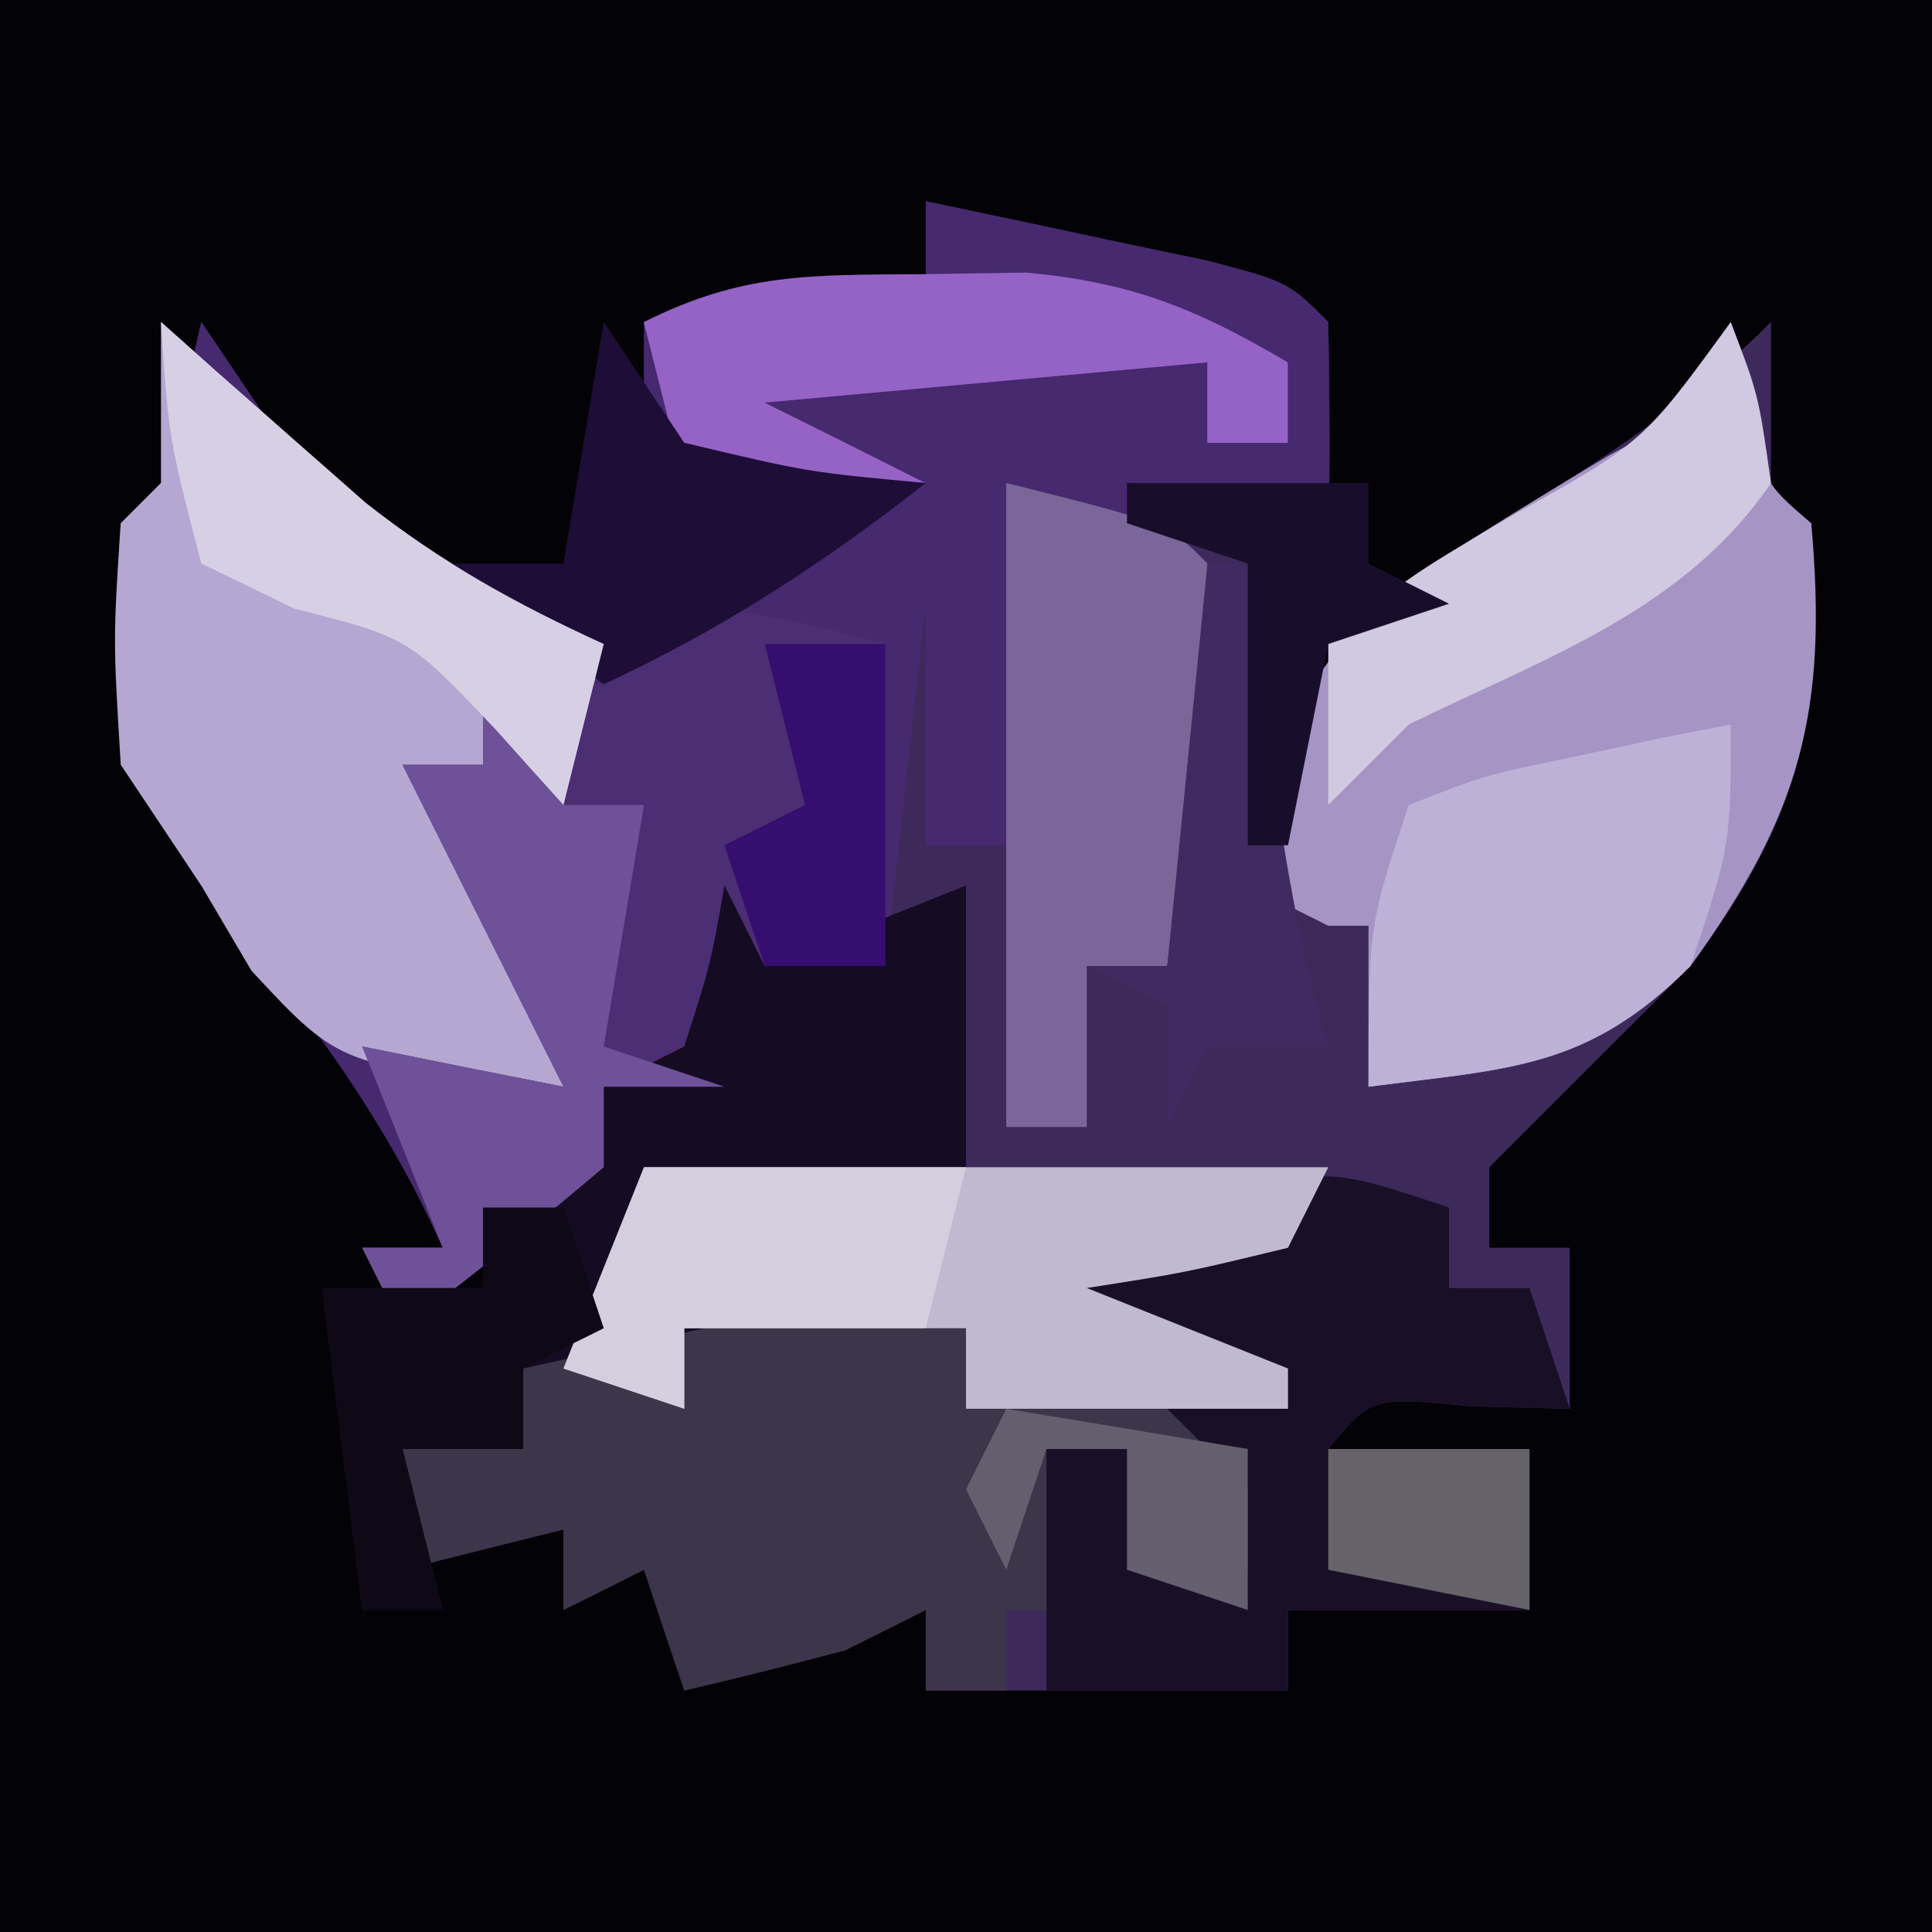
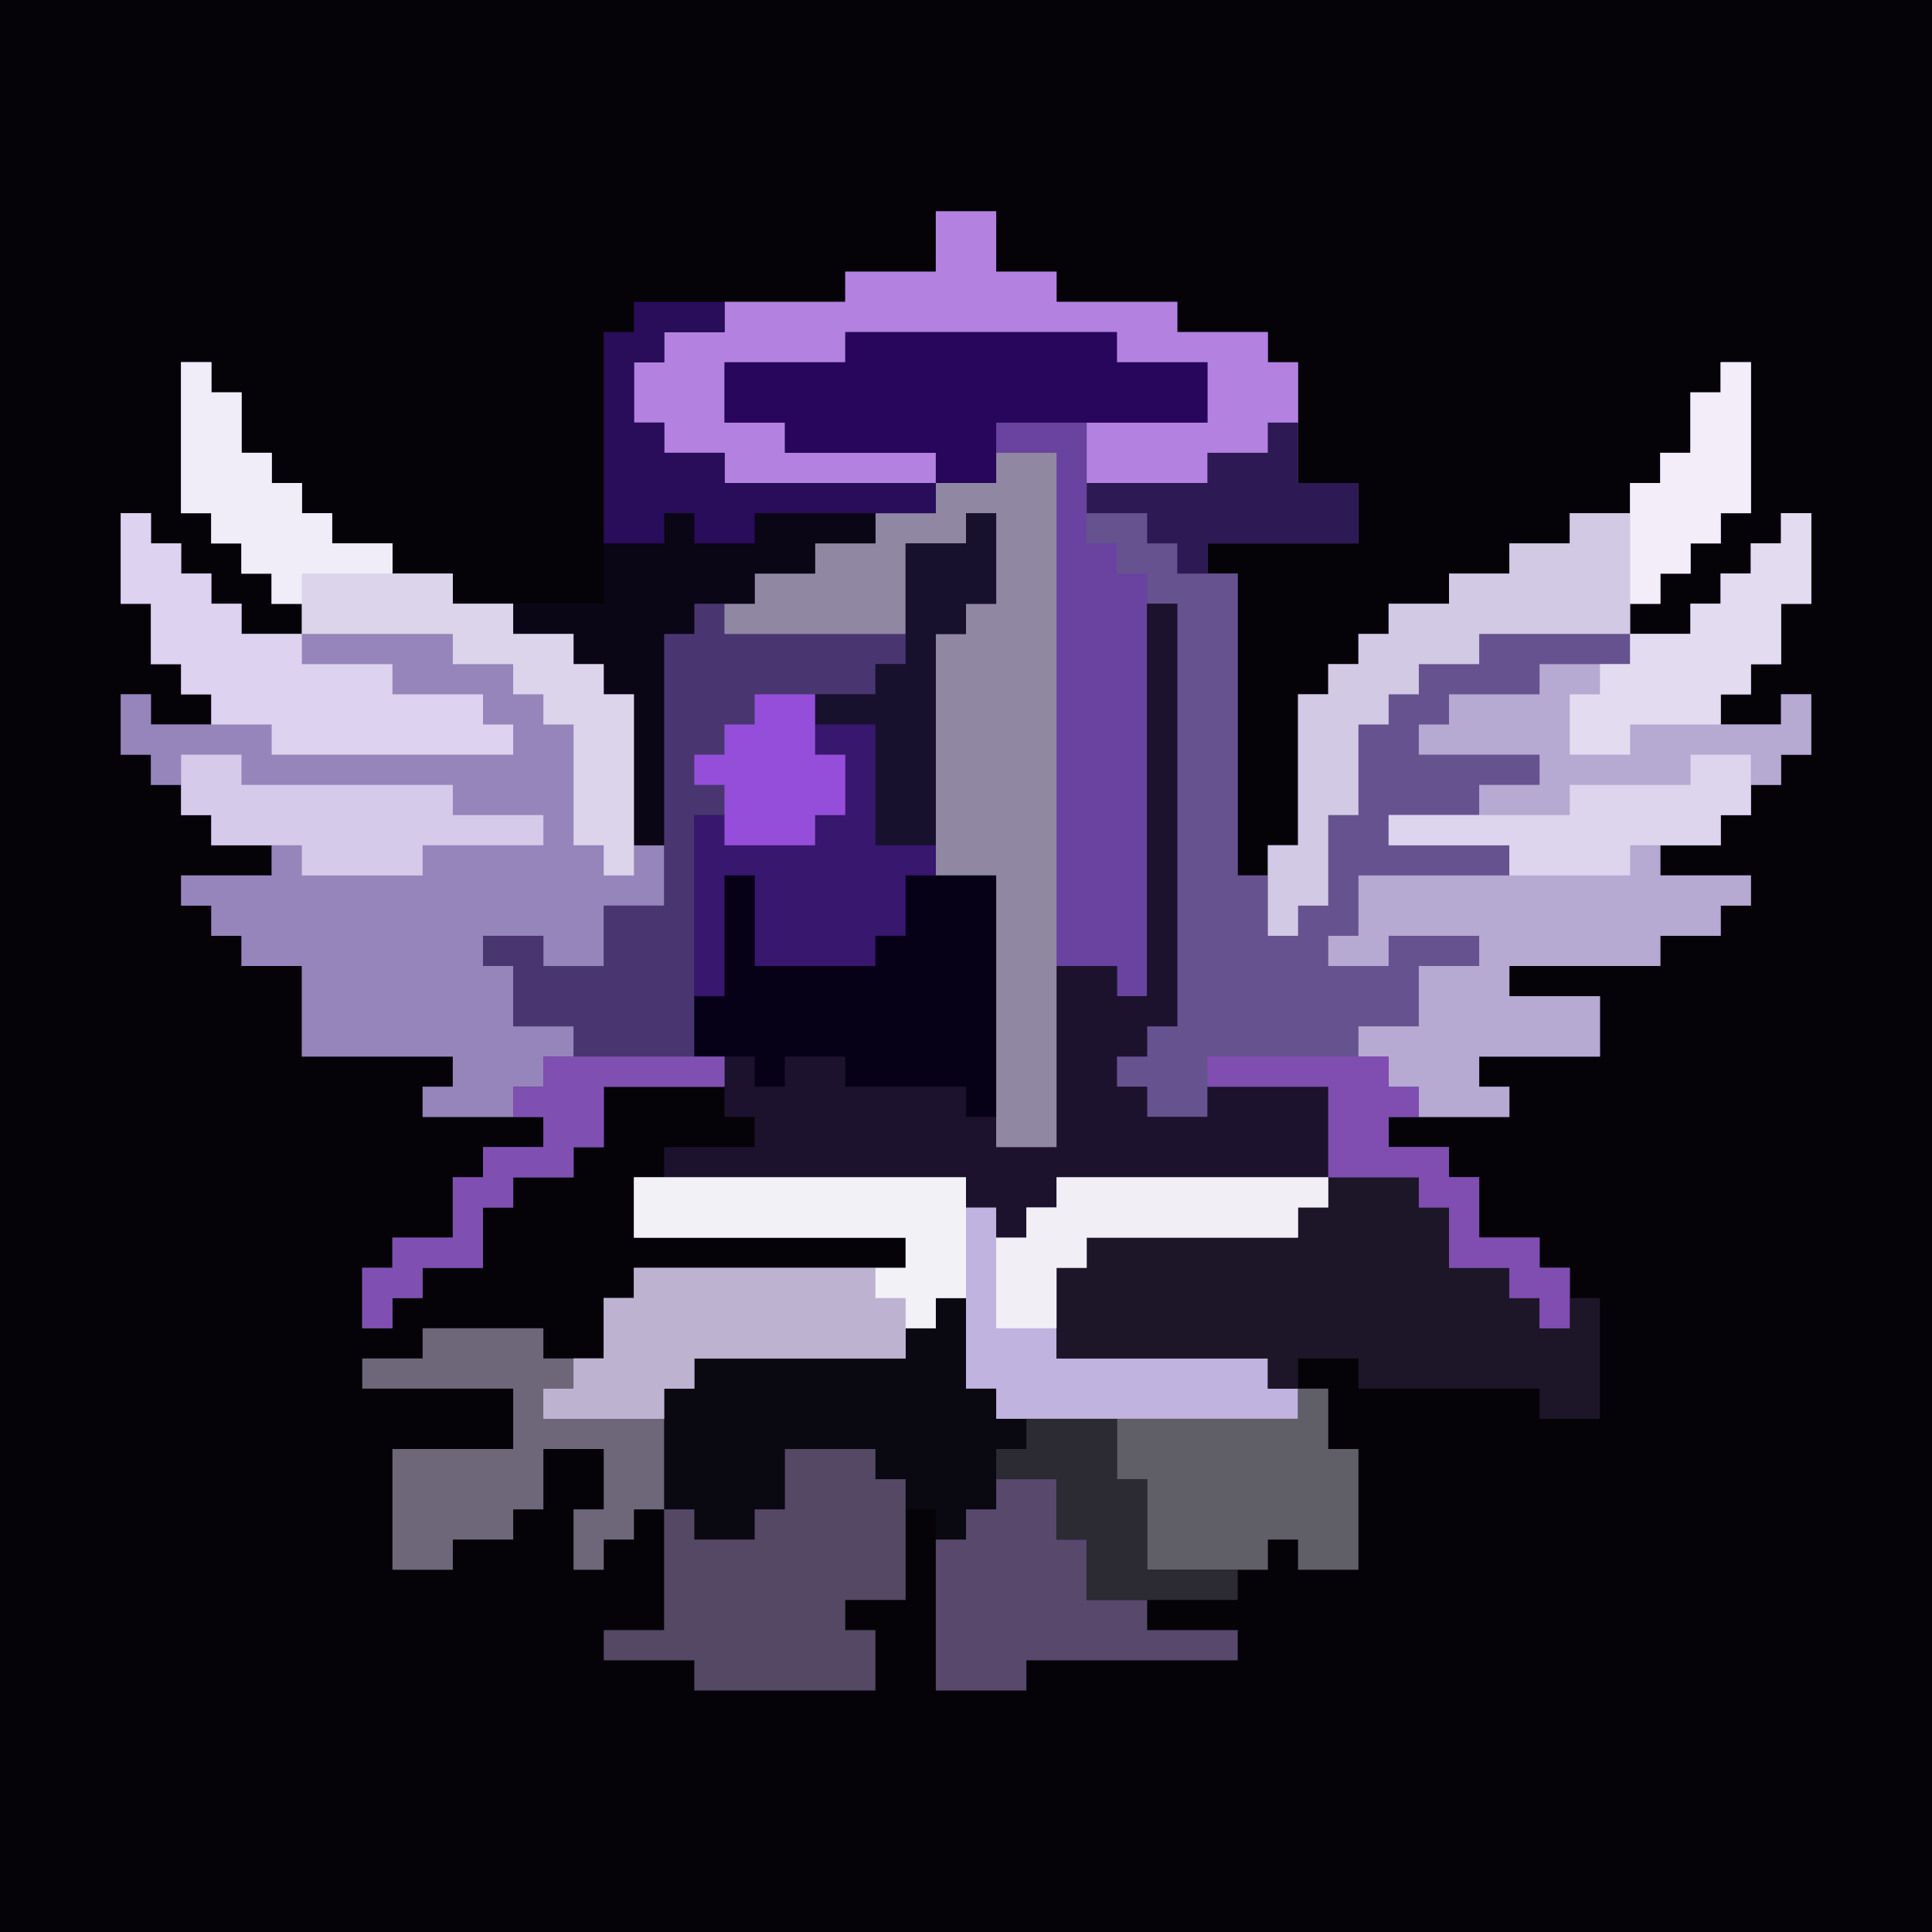
- <svg xmlns="http://www.w3.org/2000/svg" version="1.1" width="48" height="48">
-   <path d="M0 0 C15.84 0 31.68 0 48 0 C48 15.84 48 31.68 48 48 C32.16 48 16.32 48 0 48 C0 32.16 0 16.32 0 0 Z " fill="#030206" transform="translate(0,0)" />
-   <path d="M0 0 C1.48 0.31 2.96 0.62 4.44 0.94 C5.26 1.11 6.08 1.29 6.93 1.46 C9 2 9 2 10 3 C10.04 5 10.04 7 10 9 C9.67 8.34 9.34 7.68 9 7 C8.01 7.33 7.02 7.66 6 8 C6.66 8.33 7.32 8.66 8 9 C8.62 12.06 8.62 12.06 9 15 C9.07 14.4 9.15 13.81 9.22 13.2 C10.28 10.22 11.77 9.5 14.44 7.88 C16.91 6.34 18.94 5.06 21 3 C21 4.65 21 6.3 21 8 C21.33 8 21.66 8 22 8 C22.33 12.71 21.82 15.2 19 19 C17.33 20.67 15.67 22.33 14 24 C14 24.66 14 25.32 14 26 C14.66 26 15.32 26 16 26 C16 27.32 16 28.64 16 30 C15.2 29.98 14.39 29.96 13.56 29.94 C11.07 29.7 11.07 29.7 10 31 C11.65 31 13.3 31 15 31 C15 32.32 15 33.64 15 35 C13.02 35 11.04 35 9 35 C9 35.66 9 36.32 9 37 C6.03 37 3.06 37 0 37 C0 36.34 0 35.68 0 35 C-0.99 35.49 -0.99 35.49 -2 36 C-3.33 36.35 -4.66 36.69 -6 37 C-6.5 35.52 -6.5 35.52 -7 34 C-7.99 34.49 -7.99 34.49 -9 35 C-9 34.34 -9 33.68 -9 33 C-10.98 33.49 -10.98 33.49 -13 34 C-13 33.01 -13 32.02 -13 31 C-12.01 31 -11.02 31 -10 31 C-10 30.34 -10 29.68 -10 29 C-10.66 28.67 -11.32 28.34 -12 28 C-11.36 27.71 -10.72 27.42 -10.06 27.12 C-7.85 26.17 -7.85 26.17 -7 24 C-5.35 23.61 -3.68 23.28 -2 23 C-1.01 22.67 -0.02 22.34 1 22 C0.67 20.68 0.34 19.36 0 18 C-1.65 18.33 -3.3 18.66 -5 19 C-5 19.99 -5 20.98 -5 22 C-5.99 22 -6.98 22 -8 22 C-8 22.66 -8 23.32 -8 24 C-9.63 25.38 -11.29 26.72 -13 28 C-13.33 27.34 -13.66 26.68 -14 26 C-13.34 26 -12.68 26 -12 26 C-13.53 22.56 -15.62 19.9 -18 17 C-20.29 13.56 -20.26 12.03 -20 8 C-19.67 7.67 -19.34 7.34 -19 7 C-18.64 5.67 -18.3 4.34 -18 3 C-17.48 3.76 -16.97 4.53 -16.44 5.31 C-13.49 8.57 -11.22 9.81 -7 11 C-4.07 9.85 -4.07 9.85 -2 8 C-3.65 7.34 -5.3 6.68 -7 6 C-7 5.01 -7 4.02 -7 3 C-3.54 2.5 -3.54 2.5 0 2 C0 1.34 0 0.68 0 0 Z " fill="#3D2A5B" transform="translate(23,5)" />
-   <path d="M0 0 C1.48 0.31 2.96 0.62 4.44 0.94 C5.26 1.11 6.08 1.29 6.93 1.46 C9 2 9 2 10 3 C10.04 5 10.04 7 10 9 C9.67 8.34 9.34 7.68 9 7 C8.01 7.33 7.02 7.66 6 8 C6.33 8.33 6.66 8.66 7 9 C6.91 10.69 6.75 12.38 6.56 14.06 C6.46 14.98 6.36 15.9 6.25 16.85 C6.17 17.56 6.09 18.27 6 19 C5.34 19 4.68 19 4 19 C4 20.32 4 21.64 4 23 C3.34 23 2.68 23 2 23 C2 20.69 2 18.38 2 16 C1.34 16 0.68 16 0 16 C0 14.02 0 12.04 0 10 C-0.33 12.97 -0.66 15.94 -1 19 C-2.32 19 -3.64 19 -5 19 C-5 19.99 -5 20.98 -5 22 C-5.99 22 -6.98 22 -8 22 C-8 22.66 -8 23.32 -8 24 C-9.63 25.38 -11.29 26.72 -13 28 C-13.33 27.34 -13.66 26.68 -14 26 C-13.34 26 -12.68 26 -12 26 C-13.53 22.56 -15.62 19.9 -18 17 C-20.29 13.56 -20.26 12.03 -20 8 C-19.67 7.67 -19.34 7.34 -19 7 C-18.64 5.67 -18.3 4.34 -18 3 C-17.48 3.76 -16.97 4.53 -16.44 5.31 C-13.49 8.57 -11.22 9.81 -7 11 C-4.07 9.85 -4.07 9.85 -2 8 C-3.65 7.34 -5.3 6.68 -7 6 C-7 5.01 -7 4.02 -7 3 C-3.54 2.5 -3.54 2.5 0 2 C0 1.34 0 0.68 0 0 Z " fill="#46296F" transform="translate(23,5)" />
-   <path d="M0 0 C5.67 0 11.33 0 17 0 C16.67 0.66 16.34 1.32 16 2 C13.44 2.62 13.44 2.62 11 3 C12.65 3.66 14.3 4.32 16 5 C16 8 16 8 15 11 C14.01 10.67 13.02 10.34 12 10 C12 9.01 12 8.02 12 7 C11.34 7 10.68 7 10 7 C10.33 8.32 10.66 9.64 11 11 C10.34 11 9.68 11 9 11 C9 11.66 9 12.32 9 13 C8.34 13 7.68 13 7 13 C7 12.34 7 11.68 7 11 C6.01 11.5 6.01 11.5 5 12 C3.67 12.35 2.34 12.69 1 13 C0.67 12.01 0.34 11.02 0 10 C-0.99 10.5 -0.99 10.5 -2 11 C-2 10.34 -2 9.68 -2 9 C-3.32 9.33 -4.64 9.66 -6 10 C-6 9.01 -6 8.02 -6 7 C-5.01 7 -4.02 7 -3 7 C-3 6.34 -3 5.68 -3 5 C-3.66 4.67 -4.32 4.34 -5 4 C-4.36 3.71 -3.72 3.42 -3.06 3.12 C-0.85 2.17 -0.85 2.17 0 0 Z " fill="#3D3549" transform="translate(16,29)" />
-   <path d="M0 0 C0.14 0.64 0.29 1.28 0.44 1.94 C0.81 3.98 0.81 3.98 2 5 C2.42 9.67 1.74 12.21 -1 16 C-3.57 18.57 -5.48 18.54 -9 19 C-9 17.68 -9 16.36 -9 15 C-9.33 15 -9.66 15 -10 15 C-10.66 14.67 -11.32 14.34 -12 14 C-11.43 10.56 -10.66 8.52 -7.9 6.34 C-6.28 5.29 -4.65 4.28 -3 3.3 C-0.86 2.15 -0.86 2.15 0 0 Z " fill="#A594C4" transform="translate(43,8)" />
-   <path d="M0 0 C0.46 0.41 0.92 0.82 1.39 1.24 C2 1.78 2.62 2.32 3.25 2.88 C3.85 3.41 4.46 3.94 5.08 4.49 C6.97 5.98 8.81 7 11 8 C10.67 9.32 10.34 10.64 10 12 C9.67 11.34 9.34 10.68 9 10 C9 12.64 9.35 14.49 10 17 C10 17.66 10 18.32 10 19 C4.47 18.51 4.47 18.51 2.25 16.12 C1.84 15.42 1.42 14.72 1 14 C0.34 13.01 -0.32 12.02 -1 11 C-1.19 7.88 -1.19 7.88 -1 5 C-0.67 4.67 -0.34 4.34 0 4 C0 2.68 0 1.36 0 0 Z " fill="#B5A7D1" transform="translate(4,8)" />
-   <path d="M0 0 C2.62 0.38 2.62 0.38 5 1 C5 3.64 5 6.28 5 9 C3.68 9 2.36 9 1 9 C1 9.99 1 10.98 1 12 C0.01 12 -0.98 12 -2 12 C-2 12.66 -2 13.32 -2 14 C-3.63 15.38 -5.29 16.72 -7 18 C-7.33 17.34 -7.66 16.68 -8 16 C-7.34 16 -6.68 16 -6 16 C-6.66 14.35 -7.32 12.7 -8 11 C-5.53 11.5 -5.53 11.5 -3 12 C-4.32 9.36 -5.64 6.72 -7 4 C-6.34 4 -5.68 4 -5 4 C-4.67 3.34 -4.34 2.68 -4 2 C-3.34 2 -2.68 2 -2 2 C-1.34 1.34 -0.68 0.68 0 0 Z " fill="#4B2E73" transform="translate(17,15)" />
-   <path d="M0 0 C0 0.66 0 1.32 0 2 C0.66 2 1.32 2 2 2 C2.33 2.99 2.66 3.98 3 5 C1.79 4.97 1.79 4.97 0.56 4.94 C-1.93 4.7 -1.93 4.7 -3 6 C-1.35 6 0.3 6 2 6 C2 7.32 2 8.64 2 10 C0.02 10 -1.96 10 -4 10 C-4 10.66 -4 11.32 -4 12 C-5.98 12 -7.96 12 -10 12 C-10 10.02 -10 8.04 -10 6 C-9.34 6 -8.68 6 -8 6 C-7.67 6.99 -7.34 7.98 -7 9 C-6.34 9 -5.68 9 -5 9 C-5 8.34 -5 7.68 -5 7 C-5.66 6.34 -6.32 5.68 -7 5 C-6.34 4.67 -5.68 4.34 -5 4 C-6.65 3.67 -8.3 3.34 -10 3 C-9 1 -9 1 -6.12 -0.19 C-3 -1 -3 -1 0 0 Z " fill="#191027" transform="translate(36,30)" />
-   <path d="M0 0 C0.33 0.66 0.66 1.32 1 2 C2.65 1.34 4.3 0.68 6 0 C6 2.31 6 4.62 6 7 C3.36 7.33 0.72 7.66 -2 8 C0.97 8.5 0.97 8.5 4 9 C4 9.33 4 9.66 4 10 C1.03 10.66 -1.94 11.32 -5 12 C-5 12.66 -5 13.32 -5 14 C-5.99 14 -6.98 14 -8 14 C-7.67 15.32 -7.34 16.64 -7 18 C-7.66 18 -8.32 18 -9 18 C-9.33 15.36 -9.66 12.72 -10 10 C-8.68 10 -7.36 10 -6 10 C-5.67 9.01 -5.34 8.02 -5 7 C-4.34 7 -3.68 7 -3 7 C-3 6.34 -3 5.68 -3 5 C-2.34 4.67 -1.68 4.34 -1 4 C-0.35 1.98 -0.35 1.98 0 0 Z " fill="#150B23" transform="translate(18,22)" />
-   <path d="M0 0 C5.67 0 11.33 0 17 0 C16.67 0.66 16.34 1.32 16 2 C13.44 2.62 13.44 2.62 11 3 C13.48 3.99 13.48 3.99 16 5 C16 5.33 16 5.66 16 6 C13.36 6 10.72 6 8 6 C8 5.34 8 4.68 8 4 C5.69 4 3.38 4 1 4 C1 4.66 1 5.32 1 6 C0.01 5.67 -0.98 5.34 -2 5 C-1.34 3.35 -0.68 1.7 0 0 Z " fill="#C0B9CF" transform="translate(16,29)" />
-   <path d="M0 0 C4 1 4 1 5 2 C4.91 3.69 4.75 5.38 4.56 7.06 C4.46 7.98 4.36 8.9 4.25 9.85 C4.13 10.91 4.13 10.91 4 12 C3.34 12 2.68 12 2 12 C2 13.32 2 14.64 2 16 C1.34 16 0.68 16 0 16 C0 10.72 0 5.44 0 0 Z " fill="#7B669A" transform="translate(25,12)" />
-   <path d="M0 0 C0.66 0.33 1.32 0.66 2 1 C2 1.66 2 2.32 2 3 C2.66 3 3.32 3 4 3 C3.67 4.98 3.34 6.96 3 9 C3.99 9.33 4.98 9.66 6 10 C5.01 10 4.02 10 3 10 C3 10.66 3 11.32 3 12 C1.37 13.38 -0.29 14.72 -2 16 C-2.33 15.34 -2.66 14.68 -3 14 C-2.34 14 -1.68 14 -1 14 C-1.66 12.35 -2.32 10.7 -3 9 C-0.53 9.5 -0.53 9.5 2 10 C0.68 7.36 -0.64 4.72 -2 2 C-1.34 2 -0.68 2 0 2 C0 1.34 0 0.68 0 0 Z " fill="#6E5198" transform="translate(12,17)" />
-   <path d="M0 0 C0 3 0 3 -1 6 C-3.57 8.57 -5.48 8.54 -9 9 C-9 5 -9 5 -8 2 C-6.15 1.27 -6.15 1.27 -3.94 0.81 C-3.2 0.65 -2.47 0.5 -1.71 0.33 C-1.15 0.22 -0.58 0.11 0 0 Z " fill="#BDB1D8" transform="translate(43,18)" />
-   <path d="M0 0 C1.3 -0.02 1.3 -0.02 2.62 -0.04 C5.25 0.2 6.86 0.86 9.12 2.19 C9.12 2.85 9.12 3.51 9.12 4.19 C8.46 4.19 7.8 4.19 7.12 4.19 C7.12 3.53 7.12 2.87 7.12 2.19 C3.49 2.52 -0.14 2.85 -3.88 3.19 C-2.55 3.85 -1.23 4.51 0.12 5.19 C-1.86 5.19 -3.84 5.19 -5.88 5.19 C-6.2 3.87 -6.54 2.55 -6.88 1.19 C-4.43 -0.04 -2.73 0.02 0 0 Z " fill="#9563C6" transform="translate(22.875,6.8125)" />
-   <path d="M0 0 C0.66 0.99 1.32 1.98 2 3 C5.07 3.73 5.07 3.73 8 4 C5.44 6.01 2.95 7.63 0 9 C-1.32 8.01 -2.64 7.02 -4 6 C-3.01 6 -2.02 6 -1 6 C-0.67 4.02 -0.34 2.04 0 0 Z " fill="#1E0E37" transform="translate(15,8)" />
-   <path d="M0 0 C2.64 0 5.28 0 8 0 C7.67 1.32 7.34 2.64 7 4 C5.02 4 3.04 4 1 4 C1 4.66 1 5.32 1 6 C0.01 5.67 -0.98 5.34 -2 5 C-1.34 3.35 -0.68 1.7 0 0 Z " fill="#D4CEDF" transform="translate(16,29)" />
-   <path d="M0 0 C0.69 1.81 0.69 1.81 1 4 C-1.16 7.18 -4.64 8.35 -8 10 C-8.66 10.66 -9.32 11.32 -10 12 C-10 10.68 -10 9.36 -10 8 C-8.07 6.37 -8.07 6.37 -5.56 4.88 C-2.18 3 -2.18 3 0 0 Z " fill="#D1C8E1" transform="translate(43,8)" />
-   <path d="M0 0 C0.33 0 0.66 0 1 0 C1.14 1.24 1.29 2.48 1.44 3.75 C1.79 6.57 2.2 9.27 3 12 C2.01 12 1.02 12 0 12 C-0.33 12.66 -0.66 13.32 -1 14 C-1 13.01 -1 12.02 -1 11 C-1.66 10.67 -2.32 10.34 -3 10 C-2.34 10 -1.68 10 -1 10 C-0.67 6.7 -0.34 3.4 0 0 Z " fill="#3F2A61" transform="translate(30,14)" />
-   <path d="M0 0 C0.46 0.41 0.92 0.82 1.39 1.24 C2 1.78 2.62 2.32 3.25 2.88 C3.85 3.41 4.46 3.94 5.08 4.49 C6.97 5.98 8.81 7 11 8 C10.67 9.32 10.34 10.64 10 12 C9.16 11.07 9.16 11.07 8.31 10.12 C6.15 7.84 6.15 7.84 3.31 7.12 C2.55 6.75 1.79 6.38 1 6 C0.19 2.88 0.19 2.88 0 0 Z " fill="#D7D0E5" transform="translate(4,8)" />
-   <path d="M0 0 C0.66 0 1.32 0 2 0 C2.33 0.99 2.66 1.98 3 3 C2.01 3.49 2.01 3.49 1 4 C1 4.66 1 5.32 1 6 C0.01 6 -0.98 6 -2 6 C-1.67 7.32 -1.34 8.64 -1 10 C-1.66 10 -2.32 10 -3 10 C-3.33 7.36 -3.66 4.72 -4 2 C-2.68 2 -1.36 2 0 2 C0 1.34 0 0.68 0 0 Z " fill="#0F0917" transform="translate(12,30)" />
-   <path d="M0 0 C1.98 0 3.96 0 6 0 C6 0.66 6 1.32 6 2 C6.66 2.33 7.32 2.66 8 3 C7.01 3.33 6.02 3.66 5 4 C4.67 5.65 4.34 7.3 4 9 C3.67 9 3.34 9 3 9 C3 6.69 3 4.38 3 2 C2.01 1.67 1.02 1.34 0 1 C0 0.67 0 0.34 0 0 Z " fill="#180E2C" transform="translate(28,12)" />
-   <path d="M0 0 C2.97 0.49 2.97 0.49 6 1 C6 2.32 6 3.64 6 5 C5.01 4.67 4.02 4.34 3 4 C3 3.01 3 2.02 3 1 C2.34 1 1.68 1 1 1 C0.67 1.99 0.34 2.98 0 4 C-0.33 3.34 -0.66 2.68 -1 2 C-0.67 1.34 -0.34 0.68 0 0 Z " fill="#645E6F" transform="translate(25,35)" />
-   <path d="M0 0 C0.99 0 1.98 0 3 0 C3 2.64 3 5.28 3 8 C2.01 8 1.02 8 0 8 C-0.33 7.01 -0.66 6.02 -1 5 C-0.34 4.67 0.32 4.34 1 4 C0.67 2.68 0.34 1.36 0 0 Z " fill="#360E70" transform="translate(19,16)" />
-   <path d="M0 0 C1.65 0 3.3 0 5 0 C5 1.32 5 2.64 5 4 C3.35 3.67 1.7 3.34 0 3 C0 2.01 0 1.02 0 0 Z " fill="#656369" transform="translate(33,36)" />
+ <svg xmlns="http://www.w3.org/2000/svg" version="1.1" width="64" height="64">
+   <path d="M0,0L64,0l0,64L0,64Z" fill="#050308" />
+   <path d="M31,7l2,0l0,2l2,0l0,1l4,0l0,1l3,0l0,1l1,0l0,4l2,0l0,2l-5,0l0,1l1,0l0,10l1,0l0-1l1,0l0-5l1,0l0-1l1,0l0-1l1,0l0-1l2,0l0-1l2,0l0-1l2,0l0-1l2,0l0-1l1,0l0-1l1,0l0-2l1,0l0-1l1,0l0,5l-1,0l0,1l-1,0l0,1l-1,0l0,1l-1,0l0,1l2,0l0-1l1,0l0-1l1,0l0-1l1,0l0-1l1,0l0,3l-1,0l0,2l-1,0l0,1l-1,0l0,1l2,0l0-1l1,0l0,2l-1,0l0,1l-1,0l0,1l-1,0l0,1l-2,0l0,1l3,0l0,1l-1,0l0,1l-2,0l0,1l-5,0l0,1l3,0l0,2l-4,0l0,1l1,0l0,1l-4,0l0,1l2,0l0,1l1,0l0,2l2,0l0,1l1,0l0,2l-1,0l0-1l-1,0l0-1l-2,0l0-2l-1,0l0-1l-3,0l0-3l-4,0l0,1l-2,0l0-1l-1,0l0-1l1,0l0-1l1,0l0-14l-1,0l0,13l-1,0l0-1l-2,0l0,6l-2,0l0-9l-2,0l0-8l1,0l0-1l1,0l0-3l-1,0l0,1l-2,0l0,4l-1,0l0,1l-2,0l0,2l1,0l0,2l-1,0l0,1l-3,0l0-1l-1,0l0,8l1,0l0,1l-4,0l0,2l-1,0l0,1l-2,0l0,1l-1,0l0,2l-2,0l0,1l-1,0l0,1l-1,0l0-2l1,0l0-1l2,0l0-2l1,0l0-1l2,0l0-1l-4,0l0-1l1,0l0-1l-5,0l0-3L8,32l0-1L7,31l0-1L6,30l0-1l3,0l0-1L7,28l0-1L6,27l0-1L5,26l0-1L4,25l0-2l1,0l0,1l2,0l0-1L6,23l0-1L5,22l0-2L4,20l0-3l1,0l0,1l1,0l0,1l1,0l0,1l1,0l0,1l2,0l0-1L9,20l0-1L8,19l0-1L7,18l0-1L6,17l0-5l1,0l0,1l1,0l0,2l1,0l0,1l1,0l0,1l1,0l0,1l2,0l0,1l2,0l0,1l2,0l0,1l2,0l0,1l1,0l0,1l1,0l0,5l1,0l0-7l1,0l0-1l2,0l0-1l2,0l0-1l2,0l0-1l2,0l0-1l-7,0l0-1l-2,0l0-1l-1,0l0-2l1,0l0-1l2,0l0-1l4,0l0-1l3,0Z" fill="#69439F" />
+   <path d="M21,39l11,0l0,1l1,0l0,1l1,0l0-1l1,0l0-1l9,0l0,1l-1,0l0,1l-7,0l0,1l-1,0l0,3l7,0l0,1l2,0l0,2l1,0l0,4l-2,0l0-1l-1,0l0,1l-1,0l0,1l-3,0l0,1l3,0l0,1l-7,0l0,1l-3,0l0-6l-1,0l0,3l-2,0l0,1l1,0l0,2l-6,0l0-1l-3,0l0-1l2,0l0-4l-1,0l0,1l-1,0l0,1l-1,0l0-2l1,0l0-2l-2,0l0,2l-1,0l0,1l-2,0l0,1l-2,0l0-4l4,0l0-2l-5,0l0-1l2,0l0-1l4,0l0,1l2,0l0-2l1,0l0-1l9,0l0-1l-9,0Z" fill="#0A0811" />
+   <path d="M57,12l1,0l0,5l-1,0l0,1l-1,0l0,1l-1,0l0,1l-1,0l0,1l2,0l0-1l1,0l0-1l1,0l0-1l1,0l0-1l1,0l0,3l-1,0l0,2l-1,0l0,1l-1,0l0,1l2,0l0-1l1,0l0,2l-1,0l0,1l-1,0l0,1l-1,0l0,1l-2,0l0,1l3,0l0,1l-1,0l0,1l-2,0l0,1l-5,0l0,1l3,0l0,2l-4,0l0,1l1,0l0,1l-4,0l0,1l2,0l0,1l1,0l0,2l2,0l0,1l1,0l0,2l-1,0l0-1l-1,0l0-1l-2,0l0-2l-1,0l0-1l-3,0l0-3l-4,0l0,1l-2,0l0-1l-1,0l0-1l1,0l0-1l1,0l0-14l-1,0l0-1l-1,0l0-1l-1,0l0-1l2,0l0,1l1,0l0,1l2,0l0,10l1,0l0-1l1,0l0-5l1,0l0-1l1,0l0-1l1,0l0-1l2,0l0-1l2,0l0-1l2,0l0-1l2,0l0-1l1,0l0-1l1,0l0-2l1,0Z" fill="#675290" />
+   <path d="M6,12l1,0l0,1l1,0l0,2l1,0l0,1l1,0l0,1l1,0l0,1l2,0l0,1l2,0l0,1l2,0l0,1l2,0l0,1l1,0l0,1l1,0l0,5l1,0l0,2l-2,0l0,2l-2,0l0-1l-2,0l0,1l1,0l0,2l2,0l0,1l-1,0l0,1l-1,0l0,1l-3,0l0-1l1,0l0-1l-5,0l0-3L8,32l0-1L7,31l0-1L6,30l0-1l3,0l0-1L7,28l0-1L6,27l0-1L5,26l0-1L4,25l0-2l1,0l0,1l2,0l0-1L6,23l0-1L5,22l0-2L4,20l0-3l1,0l0,1l1,0l0,1l1,0l0,1l1,0l0,1l2,0l0-1L9,20l0-1L8,19l0-1L7,18l0-1L6,17Z" fill="#9685BB" />
+   <path d="M32,17l1,0l0,3l-1,0l0,1l-1,0l0,8l2,0l0,9l2,0l0-6l2,0l0,1l1,0l0-13l1,0l0,14l-1,0l0,1l-1,0l0,1l1,0l0,1l2,0l0-1l4,0l0,3l-9,0l0,1l-1,0l0,1l-1,0l0-1l-1,0l0-1L22,39l0-1l3,0l0-1l-1,0l0-2l-1,0l0-8l1,0l0,1l3,0l0-1l1,0l0-2l-1,0l0-2l2,0l0-1l1,0l0-4l2,0Z" fill="#1C122E" />
+   <path d="M59,17l1,0l0,3l-1,0l0,2l-1,0l0,1l-1,0l0,1l2,0l0-1l1,0l0,2l-1,0l0,1l-1,0l0,1l-1,0l0,1l-2,0l0,1l3,0l0,1l-1,0l0,1l-2,0l0,1l-5,0l0,1l3,0l0,2l-4,0l0,1l1,0l0,1l-3,0l0-1l-1,0l0-1l-1,0l0-1l2,0l0-2l2,0l0-1l-3,0l0,1l-2,0l0-1l1,0l0-2l5,0l0-1l-4,0l0-1l3,0l0-1l2,0l0-1l-4,0l0-1l1,0l0-1l3,0l0-1l3,0l0-1l2,0l0-1l1,0l0-1l1,0l0-1l1,0Z" fill="#B6A9D2" />
+   <path d="M21,39l11,0l0,1l1,0l0,1l1,0l0-1l1,0l0-1l9,0l0,1l-1,0l0,1l-7,0l0,1l-1,0l0,3l7,0l0,1l1,0l0,1L33,47l0-1l-1,0l0-3l-1,0l0,1l-1,0l0,1l-7,0l0,1l-1,0l0,1l-4,0l0-1l1,0l0-1l1,0l0-2l1,0l0-1l9,0l0-1l-9,0Z" fill="#C1B3E0" />
+   <path d="M23,20l1,0l0,1l6,0l0,1l-1,0l0,1l-2,0l0,2l1,0l0,2l-1,0l0,1l-3,0l0-1l-1,0l0,8l1,0l0,1l-4,0l0,2l-1,0l0,1l-2,0l0,1l-1,0l0,2l-2,0l0,1l-1,0l0,1l-1,0l0-2l1,0l0-1l2,0l0-2l1,0l0-1l2,0l0-1l-1,0l0-1l1,0l0-1l1,0l0-1l-2,0l0-2l-1,0l0-1l2,0l0,1l2,0l0-2l2,0l0-9l1,0Z" fill="#493671" />
+   <path d="M33,15l2,0l0,23l-2,0l0-9l-2,0l0-8l1,0l0-1l1,0l0-3l-1,0l0,1l-2,0l0,3l-6,0l0-1l1,0l0-1l2,0l0-1l2,0l0-1l2,0l0-1l2,0Z" fill="#9088A2" />
+   <path d="M44,39l3,0l0,1l1,0l0,2l2,0l0,1l1,0l0,1l1,0l0-1l1,0l0,4l-2,0l0-1l-6,0l0-1l-2,0l0,1l-1,0l0-1l-7,0l0-3l1,0l0-1l7,0l0-1l1,0Z" fill="#1D1629" />
+   <path d="M31,7l2,0l0,2l2,0l0,1l4,0l0,1l3,0l0,1l1,0l0,2l-1,0l0,1l-2,0l0,1l-4,0l0-2l4,0l0-2l-3,0l0-1l-9,0l0,1l-4,0l0,2l2,0l0,1l5,0l0,1l-7,0l0-1l-2,0l0-1l-1,0l0-2l1,0l0-1l2,0l0-1l4,0l0-1l3,0Z" fill="#B382E0" />
+   <path d="M21,10l3,0l0,1l-2,0l0,1l-1,0l0,2l1,0l0,1l2,0l0,1l7,0l0,1l-2,0l0,1l-2,0l0,1l-2,0l0,1l-2,0l0,1l-1,0l0,7l-1,0l0-5l-1,0l0-1l-1,0l0-1l-2,0l0-1l3,0l0-9l1,0Z" fill="#0A0616" />
+   <path d="M57,12l1,0l0,5l-1,0l0,1l-1,0l0,1l-1,0l0,1l-1,0l0,1l-5,0l0,1l-2,0l0,1l-1,0l0,1l-1,0l0,3l-1,0l0,3l-1,0l0,1l-1,0l0-3l1,0l0-5l1,0l0-1l1,0l0-1l1,0l0-1l2,0l0-1l2,0l0-1l2,0l0-1l2,0l0-1l1,0l0-1l1,0l0-2l1,0Z" fill="#D2C9E4" />
+   <path d="M32,17l1,0l0,3l-1,0l0,1l-1,0l0,8l-1,0l0,2l-1,0l0,1l-4,0l0-3l-1,0l0,4l-1,0l0-6l1,0l0,1l3,0l0-1l1,0l0-2l-1,0l0-2l2,0l0-1l1,0l0-4l2,0Z" fill="#38176E" />
+   <path d="M6,12l1,0l0,1l1,0l0,2l1,0l0,1l1,0l0,1l1,0l0,1l2,0l0,1l2,0l0,1l2,0l0,1l2,0l0,1l1,0l0,1l1,0l0,6l-1,0l0-1l-1,0l0-4l-1,0l0-1l-1,0l0-1l-2,0l0-1l-5,0l0-1L9,20l0-1L8,19l0-1L7,18l0-1L6,17Z" fill="#DBD4EA" />
+   <path d="M26,48l3,0l0,1l1,0l0,4l-2,0l0,1l1,0l0,2l-6,0l0-1l-3,0l0-1l2,0l0-4l1,0l0,1l2,0l0-1l1,0Z" fill="#544864" />
+   <path d="M28,11l9,0l0,1l3,0l0,2l-7,0l0,2l-2,0l0-1l-5,0l0-1l-2,0l0-2l4,0Z" fill="#27065B" />
+   <path d="M24,29l1,0l0,3l4,0l0-1l1,0l0-2l3,0l0,8l-1,0l0-1l-4,0l0-1l-2,0l0,1l-1,0l0-1l-2,0l0-2l1,0Z" fill="#070118" />
+   <path d="M14,44l4,0l0,1l1,0l0,1l-1,0l0,1l4,0l0,3l-1,0l0,1l-1,0l0,1l-1,0l0-2l1,0l0-2l-2,0l0,2l-1,0l0,1l-2,0l0,1l-2,0l0-4l4,0l0-2l-5,0l0-1l2,0Z" fill="#6D6779" />
+   <path d="M4,17l1,0l0,1l1,0l0,1l1,0l0,1l1,0l0,1l2,0l0,1l3,0l0,1l3,0l0,1l1,0l0,1L9,25l0-1L7,24l0-1L6,23l0-1L5,22l0-2L4,20Z" fill="#DDD2EF" />
+   <path d="M43,46l1,0l0,2l1,0l0,4l-2,0l0-1l-1,0l0,1l-4,0l0-3l-1,0l0-2l6,0Z" fill="#605E67" />
+   <path d="M21,42l8,0l0,1l1,0l0,2l-7,0l0,1l-1,0l0,1l-4,0l0-1l1,0l0-1l1,0l0-2l1,0Z" fill="#BDB3D1" />
+   <path d="M33,49l2,0l0,2l1,0l0,2l2,0l0,1l3,0l0,1l-7,0l0,1l-3,0l0-5l1,0l0-1l1,0Z" fill="#57486C" />
+   <path d="M21,39l11,0l0,4l-1,0l0,1l-1,0l0-1l-1,0l0-1l1,0l0-1l-9,0Z" fill="#F2F1F6" />
+   <path d="M21,10l3,0l0,1l-2,0l0,1l-1,0l0,2l1,0l0,1l2,0l0,1l7,0l0,1l-6,0l0,1l-2,0l0-1l-1,0l0,1l-2,0l0-7l1,0Z" fill="#290C5A" />
+   <path d="M6,25l2,0l0,1l7,0l0,1l3,0l0,1l-4,0l0,1l-4,0l0-1L7,28l0-1L6,27Z" fill="#D5CAE9" />
+   <path d="M59,17l1,0l0,3l-1,0l0,2l-1,0l0,1l-1,0l0,1l-3,0l0,1l-2,0l0-2l1,0l0-1l1,0l0-1l2,0l0-1l1,0l0-1l1,0l0-1l1,0Z" fill="#E3DCF0" />
+   <path d="M35,39l9,0l0,1l-1,0l0,1l-7,0l0,1l-1,0l0,2l-2,0l0-3l1,0l0-1l1,0Z" fill="#F2EEF6" />
+   <path d="M40,35l6,0l0,1l1,0l0,1l-1,0l0,1l2,0l0,1l1,0l0,2l2,0l0,1l1,0l0,2l-1,0l0-1l-1,0l0-1l-2,0l0-2l-1,0l0-1l-3,0l0-3l-4,0Z" fill="#7F4EB0" />
+   <path d="M32,17l1,0l0,3l-1,0l0,1l-1,0l0,7l-2,0l0-4l-2,0l0-1l2,0l0-1l1,0l0-4l2,0Z" fill="#18112D" />
+   <path d="M18,35l6,0l0,1l-4,0l0,2l-1,0l0,1l-2,0l0,1l-1,0l0,2l-2,0l0,1l-1,0l0,1l-1,0l0-2l1,0l0-1l2,0l0-2l1,0l0-1l2,0l0-1l-1,0l0-1l1,0Z" fill="#7F50B1" />
+   <path d="M56,25l2,0l0,2l-1,0l0,1l-3,0l0,1l-4,0l0-1l-4,0l0-1l6,0l0-1l4,0Z" fill="#DDD4ED" />
+   <path d="M6,12l1,0l0,1l1,0l0,2l1,0l0,1l1,0l0,1l1,0l0,1l2,0l0,1l-3,0l0,1L9,20l0-1L8,19l0-1L7,18l0-1L6,17Z" fill="#F0ECF8" />
+   <path d="M42,14l1,0l0,2l2,0l0,2l-5,0l0,1l-1,0l0-1l-1,0l0-1l-2,0l0-1l4,0l0-1l2,0Z" fill="#2D1953" />
+   <path d="M34,47l3,0l0,2l1,0l0,3l3,0l0,1l-5,0l0-2l-1,0l0-2l-2,0l0-1l1,0Z" fill="#2C2A33" />
+   <path d="M57,12l1,0l0,5l-1,0l0,1l-1,0l0,1l-1,0l0,1l-1,0l0-4l1,0l0-1l1,0l0-2l1,0Z" fill="#F2EDF9" />
+   <path d="M25,23l2,0l0,2l1,0l0,2l-1,0l0,1l-3,0l0-2l-1,0l0-1l1,0l0-1l1,0Z" fill="#954ED9" />
</svg>
